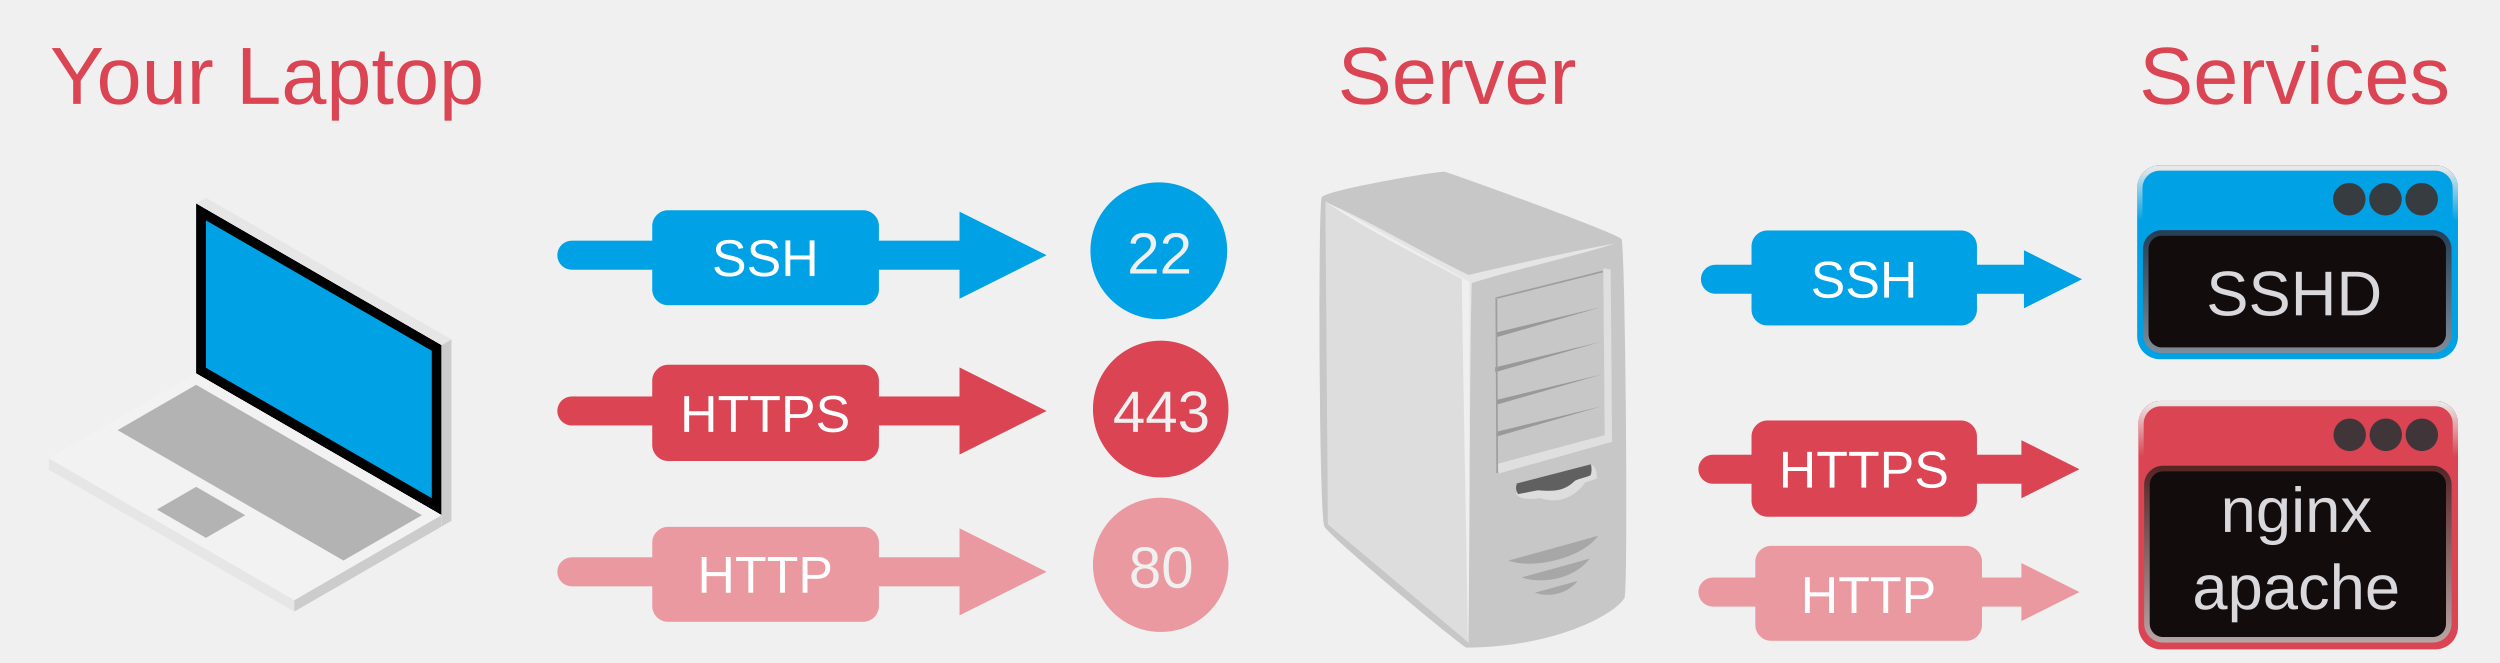
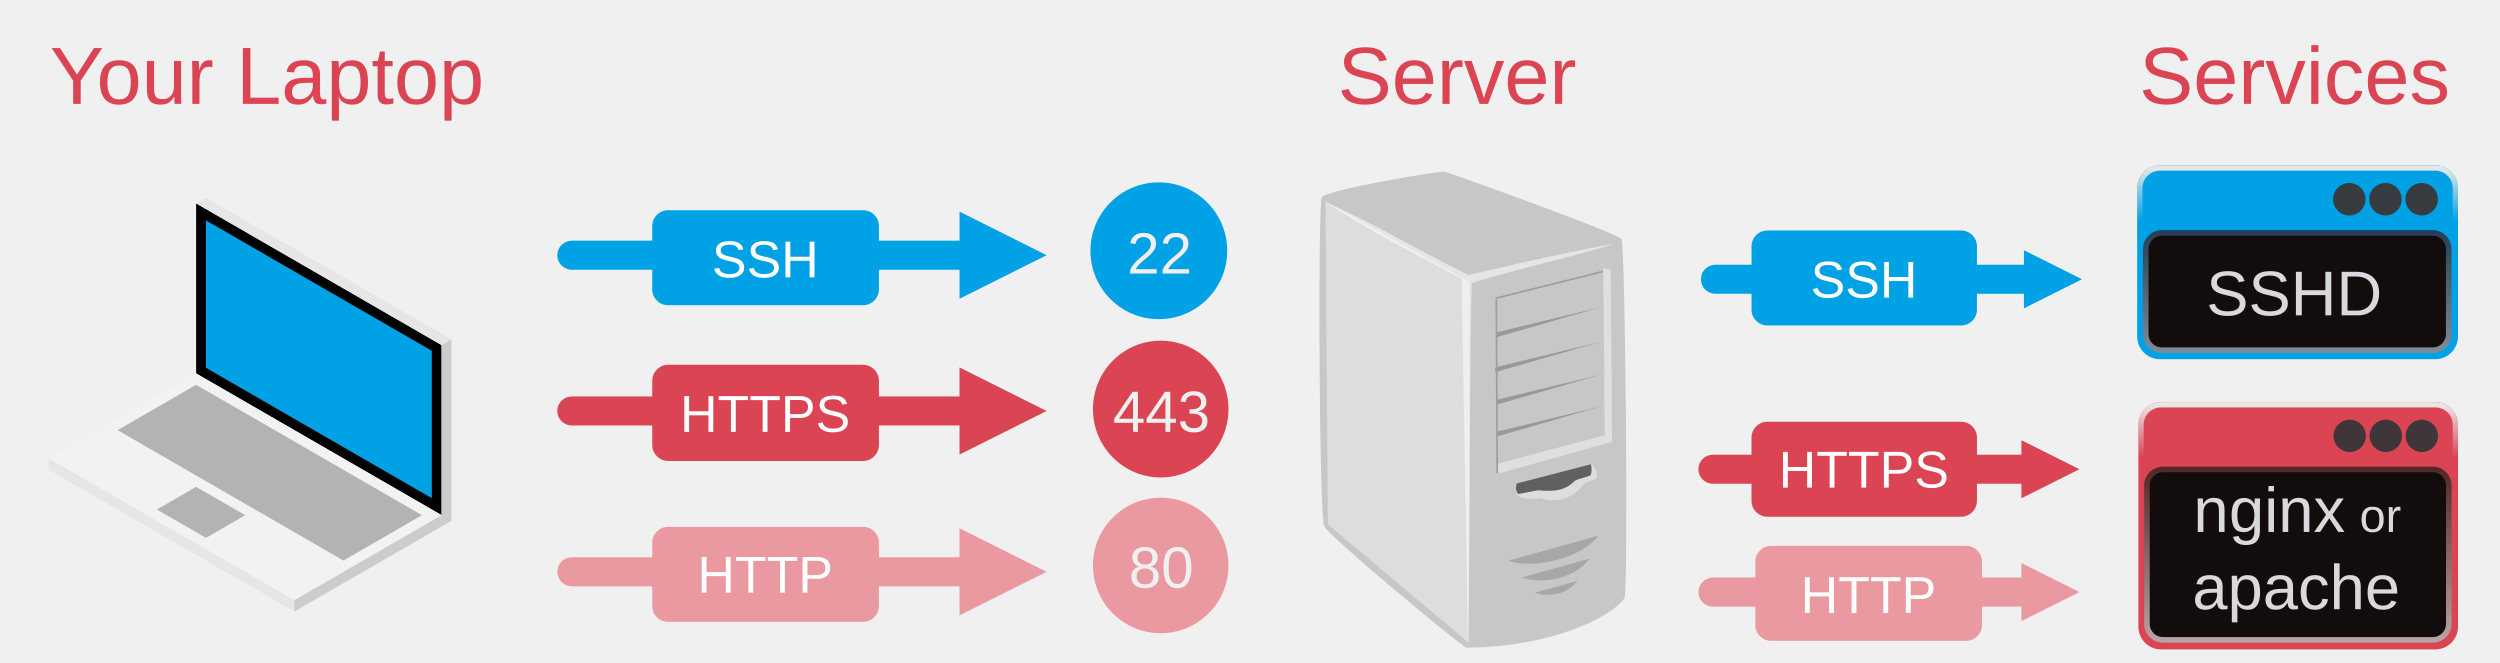
<svg xmlns="http://www.w3.org/2000/svg" width="1974" height="523" xml:space="preserve" overflow="hidden">
  <defs>
    <clipPath id="clip0">
-       <path d="M1830.49 188.555C1820.53 188.555 1812.5 196.578 1812.5 206.541L1812.5 427.936C1812.5 437.9 1820.53 445.923 1830.49 445.923L2047.84 445.923C2057.8 445.923 2065.83 437.9 2065.83 427.936L2065.83 206.541C2065.83 196.578 2057.8 188.555 2047.84 188.555Z" />
+       <path d="M1724.49 112.555C1714.53 112.555 1706.5 120.578 1706.5 130.541L1706.5 351.935C1706.5 361.901 1714.53 369.923 1724.49 369.923L1941.84 369.923C1951.8 369.923 1959.83 361.901 1959.83 351.935L1959.83 130.541C1959.83 120.578 1951.8 112.555 1941.84 112.555Z" />
    </clipPath>
-     <linearGradient x1="1939.17" y1="190.578" x2="1939.17" y2="443.899" gradientUnits="userSpaceOnUse" spreadMethod="pad" id="stroke1">
+     <linearGradient x1="135.165" y1="8.579" x2="135.165" y2="261.899" gradientUnits="userSpaceOnUse" spreadMethod="pad" id="stroke1">
      <stop offset="0" stop-color="#E8E8E8" />
      <stop offset="0.165" stop-color="#E9E9E9" stop-opacity="0" />
      <stop offset="1" stop-color="#E9E9E9" stop-opacity="0" />
    </linearGradient>
-     <linearGradient x1="1938.99" y1="223.668" x2="1938.99" y2="458.599" gradientUnits="userSpaceOnUse" spreadMethod="pad" id="stroke2">
+     <linearGradient x1="134.989" y1="41.669" x2="134.989" y2="276.599" gradientUnits="userSpaceOnUse" spreadMethod="pad" id="stroke2">
      <stop offset="0" stop-color="#163149" />
      <stop offset="1" stop-color="#EEEEEE" />
    </linearGradient>
    <clipPath id="clip3">
-       <path d="M1831.39 374.56C1821.47 374.56 1813.47 382.588 1813.47 392.559L1813.47 552.756C1813.47 562.727 1821.47 570.755 1831.39 570.755L2047.93 570.755C2057.86 570.755 2065.85 562.727 2065.85 552.756L2065.85 392.559C2065.85 382.588 2057.86 374.56 2047.93 374.56Z" />
+       <path d="M1725.39 299.528C1715.47 299.528 1707.47 307.517 1707.47 317.439L1707.47 476.85C1707.47 486.772 1715.47 494.762 1725.39 494.762L1941.93 494.762C1951.86 494.762 1959.85 486.772 1959.85 476.85L1959.85 317.439C1959.85 307.517 1951.86 299.528 1941.93 299.528Z" />
    </clipPath>
-     <linearGradient x1="134.663" y1="8.547" x2="134.663" y2="260.926" gradientUnits="userSpaceOnUse" spreadMethod="pad" id="stroke4">
+     <linearGradient x1="134.6" y1="8.543" x2="134.6" y2="260.805" gradientUnits="userSpaceOnUse" spreadMethod="pad" id="stroke4">
      <stop offset="0" stop-color="#E8E8E8" />
      <stop offset="0.165" stop-color="#E9E9E9" stop-opacity="0" />
      <stop offset="1" stop-color="#E9E9E9" stop-opacity="0" />
    </linearGradient>
-     <linearGradient x1="134.487" y1="41.514" x2="134.487" y2="275.571" gradientUnits="userSpaceOnUse" spreadMethod="pad" id="stroke5">
+     <linearGradient x1="134.425" y1="41.494" x2="134.425" y2="275.444" gradientUnits="userSpaceOnUse" spreadMethod="pad" id="stroke5">
      <stop offset="0" stop-color="#491616" />
      <stop offset="1" stop-color="#EEEEEE" />
    </linearGradient>
  </defs>
-   <g transform="translate(-125 -58)">
+   <g transform="translate(-19 18)">
    <g>
      <g>
        <g>
-           <path d="M2047.84 188.557C2057.77 188.557 2065.83 196.609 2065.83 206.542L2065.83 323.656C2065.83 333.589 2057.77 341.641 2047.84 341.641L1830.49 341.641C1820.56 341.641 1812.51 333.589 1812.51 323.656L1812.51 206.542C1812.51 196.609 1820.56 188.557 1830.49 188.557Z" fill="#00A1E5" />
+           <path d="M243.84 6.557C253.773 6.557 261.825 14.609 261.825 24.542L261.825 141.656C261.825 151.589 253.773 159.641 243.84 159.641L26.49 159.641C16.557 159.641 8.505 151.589 8.505 141.656L8.505 24.542C8.505 14.609 16.557 6.557 26.49 6.557Z" fill="#00A1E5" transform="matrix(1 0 0 1 1698 106)" />
          <g clip-path="url(#clip0)">
-             <path d="M1830.49 188.555C1820.53 188.555 1812.5 196.578 1812.5 206.541L1812.5 427.936C1812.5 437.9 1820.53 445.923 1830.49 445.923L2047.84 445.923C2057.8 445.923 2065.83 437.9 2065.83 427.936L2065.83 206.541C2065.83 196.578 2057.8 188.555 2047.84 188.555Z" stroke="url(#stroke1)" stroke-width="8.406" fill="none" />
+             <path d="M26.491 6.555C16.527 6.555 8.505 14.578 8.505 24.541L8.505 245.935C8.505 255.901 16.527 263.922 26.491 263.922L243.838 263.922C253.801 263.922 261.825 255.901 261.825 245.935L261.825 24.541C261.825 14.578 253.801 6.555 243.838 6.555Z" stroke="url(#stroke1)" stroke-width="8.406" fill="none" transform="matrix(1 0 0 1 1698 106)" />
          </g>
-           <path d="M1992.81 215.306C1992.81 222.384 1987.07 228.123 1979.99 228.123 1972.91 228.123 1967.18 222.384 1967.18 215.306 1967.18 208.227 1972.91 202.489 1979.99 202.489 1987.07 202.489 1992.81 208.227 1992.81 215.306Z" fill="#363C40" />
-           <path d="M2021.39 215.306C2021.39 222.384 2015.65 228.123 2008.57 228.123 2001.5 228.123 1995.76 222.384 1995.76 215.306 1995.76 208.227 2001.5 202.489 2008.57 202.489 2015.65 202.489 2021.39 208.227 2021.39 215.306Z" fill="#363C40" />
-           <path d="M2049.97 215.306C2049.97 222.384 2044.23 228.123 2037.16 228.123 2030.08 228.123 2024.34 222.384 2024.34 215.306 2024.34 208.227 2030.08 202.489 2037.16 202.489 2044.23 202.489 2049.97 208.227 2049.97 215.306Z" fill="#363C40" />
-           <path d="M2045.78 241.91C2052.82 241.91 2058.52 247.611 2058.52 254.643L2058.52 321.793C2058.52 328.826 2052.82 334.526 2045.78 334.526L1832.01 334.526C1824.98 334.526 1819.28 328.826 1819.28 321.793L1819.28 254.643C1819.28 247.611 1824.98 241.91 1832.01 241.91Z" stroke="url(#stroke2)" stroke-width="4.413" fill="#120C0C" />
+           <path d="M188.81 33.306C188.81 40.384 183.071 46.123 175.993 46.123 168.914 46.123 163.176 40.384 163.176 33.306 163.176 26.227 168.914 20.489 175.993 20.489 183.071 20.489 188.81 26.227 188.81 33.306Z" fill="#363C40" transform="matrix(1 0 0 1 1698 106)" />
+           <path d="M188.81 33.306C188.81 40.384 183.071 46.123 175.993 46.123 168.914 46.123 163.176 40.384 163.176 33.306 163.176 26.227 168.914 20.489 175.993 20.489 183.071 20.489 188.81 26.227 188.81 33.306Z" fill="#363C40" transform="matrix(1 0 0 1 1726.58 106)" />
+           <path d="M188.81 33.306C188.81 40.384 183.071 46.123 175.993 46.123 168.914 46.123 163.176 40.384 163.176 33.306 163.176 26.227 168.914 20.489 175.993 20.489 183.071 20.489 188.81 26.227 188.81 33.306Z" fill="#363C40" transform="matrix(1 0 0 1 1755.16 106)" />
+           <path d="M241.784 59.91C248.816 59.91 254.517 65.611 254.517 72.643L254.517 139.793C254.517 146.826 248.816 152.526 241.784 152.526L28.013 152.526C20.981 152.526 15.28 146.826 15.28 139.793L15.28 72.643C15.28 65.611 20.981 59.91 28.013 59.91Z" stroke="url(#stroke2)" stroke-width="4.413" fill="#120C0C" transform="matrix(1 0 0 1 1698 106)" />
        </g>
      </g>
    </g>
-     <path d="M1479.5 267.042 1734.56 267.042C1740.89 267.042 1746.02 272.172 1746.02 278.5 1746.02 284.829 1740.89 289.959 1734.56 289.959L1479.5 289.958C1473.17 289.958 1468.04 284.828 1468.04 278.5 1468.04 272.172 1473.17 267.042 1479.5 267.042ZM1723.1 255.584 1768.94 278.5 1723.1 301.417Z" fill="#00A1E5" />
-     <path d="M1477.5 417.042 1732.56 417.042C1738.89 417.042 1744.02 422.172 1744.02 428.5 1744.02 434.829 1738.89 439.959 1732.56 439.959L1477.5 439.958C1471.17 439.958 1466.04 434.828 1466.04 428.5 1466.04 422.172 1471.17 417.042 1477.5 417.042ZM1721.1 405.584 1766.94 428.501 1721.1 451.417Z" fill="#DA4453" />
+     <path d="M1373.5 191.042 1628.56 191.042C1634.89 191.042 1640.02 196.172 1640.02 202.5 1640.02 208.829 1634.89 213.959 1628.56 213.959L1373.5 213.958C1367.17 213.958 1362.04 208.828 1362.04 202.5 1362.04 196.172 1367.17 191.042 1373.5 191.042ZM1617.1 179.584 1662.94 202.5 1617.1 225.417Z" fill="#00A1E5" />
+     <path d="M1371.5 341.042 1626.56 341.042C1632.89 341.042 1638.02 346.172 1638.02 352.5 1638.02 358.828 1632.89 363.958 1626.56 363.958L1371.5 363.958C1365.17 363.958 1360.04 358.828 1360.04 352.5 1360.04 346.172 1365.17 341.042 1371.5 341.042ZM1615.1 329.583 1660.94 352.5 1615.1 375.417Z" fill="#DA4453" />
    <g>
      <g>
        <g>
-           <path d="M279.857 218.589 473.69 330.498 473.69 464.789 279.857 352.88Z" fill-rule="evenodd" />
-           <path d="M473.69 464.789 357.39 531.935 163.557 420.025 279.857 352.88Z" fill="#F2F2F2" fill-rule="evenodd" />
-           <path d="M163.557 420.025 163.557 428.978 357.39 540.887 357.39 531.935Z" fill="#E6E6E6" fill-rule="evenodd" />
-           <path d="M357.39 540.887 473.69 473.743 473.69 464.789 357.39 531.935Z" fill="#CCCCCC" fill-rule="evenodd" />
-           <path d="M473.69 330.498 481.443 326.022 287.61 214.112 279.857 218.589Z" fill="#E6E6E6" fill-rule="evenodd" />
-           <path d="M279.857 361.833 458.183 464.789 396.157 500.599 217.83 397.644 279.857 361.833Z" fill="#B3B3B3" fill-rule="evenodd" />
-           <path d="M279.857 442.407 318.623 464.789 287.61 482.695 248.844 460.314Z" fill="#B3B3B3" fill-rule="evenodd" />
-           <path d="M287.61 232.018 465.936 334.974 465.936 451.36 287.61 348.403Z" fill="#00A1E5" fill-rule="evenodd" />
-           <path d="M473.69 330.498 481.443 326.022 481.443 469.266 473.69 473.743Z" fill="#CCCCCC" fill-rule="evenodd" />
+           <path d="M173.857 142.589 367.69 254.498 367.69 388.789 173.857 276.88Z" fill-rule="evenodd" />
+           <path d="M367.69 388.789 251.39 455.935 57.557 344.026 173.857 276.88Z" fill="#F2F2F2" fill-rule="evenodd" />
+           <path d="M57.557 344.026 57.557 352.978 251.39 464.887 251.39 455.935Z" fill="#E6E6E6" fill-rule="evenodd" />
+           <path d="M251.39 464.887 367.69 397.743 367.69 388.789 251.39 455.935Z" fill="#CCCCCC" fill-rule="evenodd" />
+           <path d="M367.69 254.498 375.443 250.022 181.61 138.112 173.857 142.589Z" fill="#E6E6E6" fill-rule="evenodd" />
+           <path d="M173.857 285.833 352.183 388.789 290.157 424.599 111.83 321.644 173.857 285.833Z" fill="#B3B3B3" fill-rule="evenodd" />
+           <path d="M173.857 366.407 212.623 388.789 181.61 406.695 142.844 384.314Z" fill="#B3B3B3" fill-rule="evenodd" />
+           <path d="M181.61 156.018 359.936 258.974 359.936 375.36 181.61 272.403Z" fill="#00A1E5" fill-rule="evenodd" />
+           <path d="M367.69 254.498 375.443 250.022 375.443 393.266 367.69 397.743Z" fill="#CCCCCC" fill-rule="evenodd" />
        </g>
      </g>
    </g>
    <g>
      <g>
        <g>
-           <path d="M369.668 147.855C372.799 152.99 371.797 398.037 367.727 407.681 364.533 415.321 261.079 501.303 255.693 503.558 185.742 503.12 138.586 477.632 130.758 464.168 127.753 447.259 130.32 186.556 133.138 181.108 135.643 176.349 267.967 128.942 272.601 127.815 276.797 126.876 366.099 142.156 369.668 147.855Z" fill="#C7C7C7" transform="matrix(-1.00099 0 0 1 1538.69 65.8169)" />
-           <path d="M364.596 152.927 361.339 154.305 358.083 155.745 354.826 157.186 351.507 158.751 348.188 160.317 344.869 161.945 341.55 163.573 338.169 165.264 334.787 166.955 331.405 168.709 327.961 170.462 324.579 172.278 321.135 174.094 317.691 175.91 310.739 179.668 303.725 183.425 296.712 187.183 289.635 191.003 282.496 194.76 275.357 198.517 268.218 202.212 264.648 204.028 261.079 205.844 257.446 207.598 253.877 209.351 252.186 208.976 250.433 208.537 246.926 207.723 243.293 206.846 239.599 206.032 235.841 205.156 232.021 204.279 228.201 203.402 224.256 202.525 220.373 201.649 216.428 200.709 208.475 198.956 200.521 197.202 196.513 196.326 192.568 195.449 188.686 194.635 184.803 193.821 180.983 193.007 177.225 192.192 173.468 191.378 169.836 190.627 166.266 189.875 164.513 189.562 162.759 189.186 161.068 188.873 159.378 188.498 157.687 188.185 156.059 187.871 154.43 187.558 152.865 187.183 151.299 186.932 149.796 186.619 148.293 186.306 146.79 186.055 145.35 185.805 143.972 185.492 142.594 185.241 141.279 185.053 139.964 184.803 138.712 184.552 141.968 185.554 145.225 186.556 148.544 187.558 151.925 188.498 155.37 189.5 158.814 190.439 162.384 191.441 165.89 192.38 169.46 193.382 173.092 194.322 180.357 196.263 187.684 198.142 195.073 200.083 202.463 202.024 209.79 203.903 217.054 205.844 220.686 206.784 224.256 207.786 227.825 208.725 231.332 209.727 234.777 210.666 238.221 211.668 241.603 212.608 244.922 213.61 248.178 214.612 251.435 215.614 251.497 219.371 251.622 223.191 251.685 227.011 251.748 230.957 251.81 234.964 251.936 238.972 251.998 243.043 252.061 247.176 252.123 251.372 252.186 255.568 252.249 259.826 252.249 264.147 252.311 268.468 252.374 272.852 252.437 277.236 252.437 281.682 252.499 286.128 252.499 290.637 252.562 295.146 252.624 299.717 252.687 308.861 252.75 318.066 252.75 327.397 252.812 336.728 252.938 355.453 253 374.24 253.063 383.571 253.125 392.839 253.188 402.045 253.251 411.188 253.313 415.759 253.313 420.268 253.376 424.777 253.439 429.224 253.439 433.67 253.501 438.116 253.564 442.437 253.626 446.821 253.626 451.079 253.689 455.338 253.752 459.533 253.814 463.729 253.877 467.862 253.939 471.933 254.002 476.004 254.127 479.949 254.19 483.894 254.253 487.777 254.378 491.597 254.44 495.354 254.503 491.534 254.566 487.714 254.566 483.769 254.628 479.824 254.691 475.816 254.754 471.745 254.816 467.612 254.879 463.416 254.941 459.22 255.004 454.962 255.067 450.641 255.192 446.32 255.255 441.936 255.317 437.49 255.38 433.044 255.442 428.535 255.505 424.026 255.63 419.454 255.693 414.883 255.756 410.311 255.943 401.043 256.131 391.712 256.257 382.256 256.444 372.799 256.82 353.824 257.133 334.849 257.321 325.393 257.509 316 257.634 306.669 257.822 297.338 257.885 292.766 258.01 288.195 258.073 283.623 258.135 279.114 258.198 274.668 258.261 270.159 258.323 265.775 258.448 261.392 258.511 257.008 258.574 252.75 258.636 248.491 258.699 244.233 258.762 240.1 258.824 235.966 258.887 231.896 258.949 227.888 259.012 223.88 259.012 219.997 259.075 216.115 259.137 212.357 266.026 208.662 272.852 204.968 279.678 201.398 286.504 197.766 293.267 194.196 299.968 190.564 306.669 186.995 313.369 183.362 319.945 179.73 326.52 176.098 333.033 172.341 339.484 168.583 342.677 166.705 345.809 164.763 349.002 162.822 352.134 160.881 355.265 158.939 358.396 156.935 361.465 154.931Z" stroke="#FFFFFF" stroke-width="0.063" stroke-opacity="0.541" fill="#FFFFFF" fill-opacity="0.541" transform="matrix(-1.00099 0 0 1 1538.69 65.8169)" />
-           <path d="M151.55 415.071 152.176 415.947 152.802 416.761 153.491 417.576 154.242 418.39 154.994 419.141 155.745 419.893 156.622 420.644 157.436 421.396 158.313 422.147 159.252 422.836 160.192 423.525 161.194 424.214 162.133 424.902 163.198 425.529 164.2 426.155 165.264 426.844 166.391 427.407 167.519 428.034 168.646 428.597 169.773 429.098 170.963 429.662 172.153 430.163 173.343 430.664 174.533 431.165 177.037 432.104 179.542 432.981 182.11 433.732 184.678 434.421 187.308 435.048 189.875 435.611 192.506 436.112 195.073 436.488 197.641 436.864 200.208 437.051 201.523 437.177 202.776 437.239 203.966 437.302 205.218 437.302 206.471 437.302 207.661 437.302 208.85 437.239 210.04 437.177 211.167 437.114 212.357 437.051 213.422 436.926 214.549 436.738 215.614 436.613 216.678 436.425 217.743 436.175 218.745 435.924 219.684 435.674 220.624 435.423 221.563 435.11 222.502 434.797 222.377 434.734 222.314 434.734 222.001 434.609 221.626 434.547 221.187 434.421 220.686 434.296 220.06 434.108 219.434 433.92 218.682 433.732 217.868 433.482 216.991 433.294 216.052 433.044 215.05 432.73 214.048 432.48 212.921 432.167 211.794 431.854 210.604 431.541 209.351 431.165 208.099 430.852 206.784 430.476 205.406 430.1 204.028 429.725 202.651 429.349 201.21 428.91 199.707 428.535 196.701 427.721 193.633 426.844 190.502 425.967 187.37 425.153 184.239 424.214 181.108 423.4 178.039 422.523 174.971 421.709 173.531 421.27 172.028 420.895 170.587 420.456 169.21 420.08 167.832 419.705 166.517 419.329 165.202 418.953 163.949 418.64 162.759 418.264 161.569 417.951 160.442 417.638 159.378 417.325 158.376 417.074 157.436 416.761 156.497 416.511 155.683 416.26 154.931 416.073 154.18 415.885 153.554 415.697 152.99 415.509 152.552 415.384 152.113 415.258 151.8 415.133 151.675 415.133Z" stroke="#FFFFFF" stroke-width="0.063" stroke-opacity="0.161" fill="#000000" fill-opacity="0.161" transform="matrix(-1.00099 0 0 1 1538.69 65.8169)" />
-           <path d="M216.303 381.567 157.687 358.96 157.123 359.21 156.622 359.461 156.121 359.711 155.745 360.024 155.37 360.4 154.994 360.776 154.681 361.214 154.368 361.59 154.117 362.028 153.867 362.467 153.679 362.905 153.491 363.406 153.303 363.907 153.178 364.345 152.99 365.285 152.865 366.224 152.739 367.101 152.739 367.476 152.739 367.915 152.739 368.228 152.739 368.604 152.739 368.917 152.739 369.167 152.739 369.418 152.802 369.668 152.802 369.794 152.802 369.919 152.802 369.981 152.802 370.044 161.945 373.238 162.008 373.3 162.07 373.363 162.133 373.426 162.196 373.551 162.321 373.676 162.384 373.864 162.571 374.052 162.697 374.24 162.885 374.49 163.072 374.741 163.26 374.991 163.511 375.304 163.761 375.555 164.012 375.931 164.325 376.181 164.951 376.933 165.577 377.622 166.391 378.373 167.206 379.124 168.082 379.939 169.022 380.69 170.086 381.504 171.151 382.256 172.341 383.007 173.531 383.696 174.846 384.385 176.223 385.011 176.912 385.262 177.601 385.575 178.353 385.825 179.104 386.076 179.918 386.264 180.67 386.451 181.484 386.639 182.298 386.827 183.112 386.952 183.926 387.015 184.803 387.14 185.68 387.203 186.556 387.203 187.496 387.203 188.435 387.203 189.374 387.14 190.314 387.015 191.253 386.89 192.255 386.765 193.257 386.577 194.259 386.326 195.261 386.076 196.326 385.763 197.39 385.387 197.453 385.387 197.578 385.449 197.766 385.449 198.142 385.512 198.517 385.575 198.956 385.637 199.457 385.7 200.02 385.763 200.647 385.825 201.336 385.888 202.087 385.95 202.838 386.013 203.59 386.013 204.404 386.076 206.032 386.076 206.909 386.013 207.723 385.95 208.6 385.888 209.414 385.763 210.228 385.637 210.98 385.449 211.731 385.262 212.483 385.074 213.109 384.761 213.798 384.448 214.361 384.072 214.862 383.696 215.363 383.195 215.551 382.945 215.739 382.694 215.927 382.444 216.052 382.193 216.177 381.88Z" stroke="#FFFFFF" stroke-width="0.063" stroke-opacity="0.388" fill="#FFFFFF" fill-opacity="0.388" transform="matrix(-1.00099 0 0 1 1538.69 65.8169)" />
-           <path d="M215.802 373.927C196.326 368.854 176.85 363.844 157.374 358.772 156.622 361.527 156.559 365.473 157.749 367.539 160.693 368.979 166.642 370.107 169.585 371.547 178.102 379.751 185.554 380.44 199.144 379.312 204.404 380.377 209.664 381.254 214.862 382.318 216.49 379.124 216.929 377.809 215.802 373.927Z" fill="#606060" transform="matrix(-1.00099 0 0 1 1538.69 65.8169)" />
-           <path d="M366.725 151.174 253.188 214.862 253.626 499.738 364.784 406.178Z" stroke="#FFFFFF" stroke-width="0.063" stroke-opacity="0.4" fill="#FFFFFF" fill-opacity="0.4" transform="matrix(-1.00099 0 0 1 1538.69 65.8169)" />
-           <path d="M158.125 433.106 158.751 433.92 159.44 434.672 160.066 435.486 160.755 436.175 161.444 436.926 162.133 437.615 162.885 438.304 163.636 438.93 164.387 439.556 165.139 440.183 165.953 440.809 166.705 441.373 167.519 441.936 168.333 442.437 170.024 443.502 171.777 444.441 173.531 445.318 175.284 446.132 177.1 446.821 178.916 447.51 180.795 448.073 182.674 448.574 184.49 449.075 186.368 449.451 188.247 449.764 190.126 450.015 192.005 450.202 193.883 450.328 195.699 450.453 197.515 450.453 199.332 450.39 201.022 450.265 202.776 450.14 204.467 449.952 206.095 449.639 207.661 449.326 209.163 448.95 210.666 448.574 212.044 448.073 211.919 448.011 211.668 448.011 211.418 447.885 211.105 447.823 210.729 447.698 210.228 447.572 209.727 447.447 209.163 447.322 208.537 447.134 207.911 446.946 207.222 446.758 206.471 446.57 205.657 446.32 204.842 446.132 203.966 445.881 203.026 445.631 202.087 445.38 201.148 445.067 200.146 444.817 199.144 444.504 198.079 444.253 196.952 443.94 194.76 443.314 192.506 442.688 190.126 442.061 187.746 441.435 185.366 440.746 180.607 439.431 178.29 438.805 175.973 438.116 173.718 437.49 172.654 437.239 171.589 436.926 170.525 436.613 169.523 436.363 168.521 436.049 167.581 435.799 166.642 435.549 165.765 435.298 164.888 435.048 164.074 434.797 163.323 434.609 162.634 434.421 161.883 434.233 161.256 434.046 160.693 433.858 160.192 433.732 159.691 433.545 159.252 433.482 158.877 433.357 158.563 433.231 158.313 433.169Z" stroke="#FFFFFF" stroke-width="0.063" stroke-opacity="0.161" fill="#000000" fill-opacity="0.161" transform="matrix(-1.00099 0 0 1 1538.69 65.8169)" />
-           <path d="M167.832 450.829 168.583 451.768 169.335 452.645 170.149 453.522 171.026 454.273 171.902 455.087 172.779 455.776 173.718 456.465 174.72 457.154 175.66 457.717 176.724 458.281 177.726 458.845 178.791 459.283 179.918 459.721 180.983 460.16 182.11 460.473 183.237 460.786 184.364 461.099 185.554 461.287 186.682 461.537 187.871 461.663 188.999 461.788 190.188 461.851 191.378 461.851 192.568 461.851 193.695 461.788 194.885 461.663 196.012 461.537 197.202 461.35 198.33 461.099 199.457 460.849 200.584 460.535 201.649 460.16 201.586 460.16 201.461 460.097 201.273 460.097 201.022 460.034 200.835 459.972 200.521 459.847 200.208 459.784 199.833 459.659 199.457 459.596 199.081 459.471 198.643 459.346 198.142 459.22 197.641 459.095 197.14 458.907 196.576 458.782 196.012 458.657 194.823 458.281 193.57 457.968 192.192 457.592 190.815 457.216 189.374 456.841 187.934 456.402 184.928 455.588 181.922 454.774 180.482 454.336 179.041 453.96 177.601 453.584 176.286 453.208 174.971 452.833 173.781 452.457 173.217 452.332 172.654 452.144 172.09 452.019 171.589 451.893 171.088 451.768 170.65 451.643 170.211 451.518 169.836 451.392 169.46 451.267 169.147 451.142 168.834 451.079 168.521 451.017 168.333 450.954 168.145 450.891 167.957 450.829Z" stroke="#FFFFFF" stroke-width="0.063" stroke-opacity="0.161" fill="#000000" fill-opacity="0.161" transform="matrix(-1.00099 0 0 1 1538.69 65.8169)" />
-           <path d="M147.542 204.091 141.78 204.905 140.716 340.987 229.955 365.973 232.146 358.709 146.414 335.851Z" stroke="#FFFFFF" stroke-width="0.063" stroke-opacity="0.439" fill="#FCFCFC" fill-opacity="0.439" transform="matrix(-1.00099 0 0 1 1538.69 65.8169)" />
-           <path d="M231.708 254.566 231.583 258.386 147.667 234.213Z" stroke="#FFFFFF" stroke-width="0.063" stroke-opacity="0.231" fill="#000000" fill-opacity="0.231" transform="matrix(-1.00099 0 0 1 1538.69 65.8169)" />
-           <path d="M232.961 282.245 232.773 286.066 148.919 261.893Z" stroke="#FFFFFF" stroke-width="0.063" stroke-opacity="0.231" fill="#000000" fill-opacity="0.231" transform="matrix(-1.00099 0 0 1 1538.69 65.8169)" />
-           <path d="M231.708 307.859 231.583 311.679 147.667 287.506Z" stroke="#FFFFFF" stroke-width="0.063" stroke-opacity="0.231" fill="#000000" fill-opacity="0.231" transform="matrix(-1.00099 0 0 1 1538.69 65.8169)" />
-           <path d="M231.708 333.033 231.583 336.853 147.667 312.618Z" stroke="#FFFFFF" stroke-width="0.063" stroke-opacity="0.231" fill="#000000" fill-opacity="0.231" transform="matrix(-1.00099 0 0 1 1538.69 65.8169)" />
-           <path d="M147.855 207.222 231.27 228.076 230.581 365.66 231.27 365.66 231.959 365.66 232.647 227.575 232.647 227.011 232.146 226.886 148.168 205.907 148.043 206.596ZM231.771 228.201 231.27 228.076 231.27 227.575 231.959 227.575Z" fill="#9E9E9E" transform="matrix(-1.00099 0 0 1 1538.69 65.8169)" />
+           <path d="M369.669 147.855C372.8 152.99 371.798 398.037 367.727 407.681 364.533 415.321 261.079 501.304 255.693 503.558 185.742 503.12 138.587 477.632 130.759 464.168 127.753 447.26 130.32 186.556 133.138 181.108 135.643 176.349 267.967 128.943 272.602 127.815 276.797 126.876 366.099 142.156 369.669 147.855Z" fill="#C7C7C7" transform="matrix(-1.00098 0 0 1 1432.69 -10.1835)" />
+           <path d="M364.596 152.927 361.34 154.305 358.083 155.746 354.827 157.186 351.508 158.751 348.189 160.317 344.87 161.945 341.551 163.574 338.169 165.264 334.787 166.955 331.405 168.709 327.961 170.462 324.579 172.278 321.135 174.094 317.691 175.91 310.74 179.668 303.726 183.425 296.712 187.183 289.635 191.003 282.496 194.76 275.357 198.518 268.218 202.212 264.648 204.029 261.079 205.845 257.447 207.598 253.877 209.352 252.186 208.976 250.433 208.537 246.926 207.723 243.294 206.847 239.599 206.033 235.841 205.156 232.021 204.279 228.201 203.402 224.256 202.526 220.373 201.649 216.428 200.709 208.475 198.956 200.522 197.203 196.514 196.326 192.568 195.449 188.686 194.635 184.803 193.821 180.983 193.007 177.226 192.193 173.468 191.379 169.836 190.627 166.266 189.876 164.513 189.562 162.759 189.187 161.069 188.874 159.378 188.498 157.687 188.185 156.059 187.872 154.43 187.558 152.865 187.183 151.299 186.932 149.796 186.619 148.293 186.306 146.79 186.055 145.35 185.805 143.972 185.492 142.595 185.241 141.279 185.053 139.964 184.803 138.712 184.553 141.968 185.554 145.225 186.556 148.544 187.558 151.925 188.498 155.37 189.5 158.814 190.439 162.384 191.441 165.891 192.38 169.46 193.382 173.092 194.322 180.357 196.263 187.684 198.142 195.073 200.083 202.463 202.025 209.79 203.903 217.054 205.845 220.686 206.784 224.256 207.786 227.826 208.725 231.333 209.727 234.777 210.667 238.221 211.669 241.603 212.608 244.922 213.61 248.178 214.612 251.435 215.614 251.497 219.371 251.623 223.191 251.685 227.011 251.748 230.957 251.811 234.965 251.936 238.973 251.998 243.043 252.061 247.176 252.124 251.372 252.186 255.568 252.249 259.826 252.249 264.147 252.312 268.468 252.374 272.852 252.437 277.236 252.437 281.682 252.499 286.128 252.499 290.637 252.562 295.146 252.625 299.718 252.687 308.861 252.75 318.067 252.75 327.398 252.813 336.728 252.938 355.453 253 374.24 253.063 383.571 253.126 392.839 253.188 402.045 253.251 411.188 253.314 415.76 253.314 420.269 253.376 424.778 253.439 429.224 253.439 433.67 253.501 438.117 253.564 442.438 253.627 446.821 253.627 451.08 253.689 455.338 253.752 459.534 253.814 463.73 253.877 467.863 253.94 471.933 254.002 476.004 254.128 479.949 254.19 483.895 254.253 487.777 254.378 491.597 254.441 495.355 254.503 491.535 254.566 487.715 254.566 483.769 254.629 479.824 254.691 475.816 254.754 471.746 254.816 467.612 254.879 463.417 254.942 459.221 255.004 454.962 255.067 450.641 255.192 446.32 255.255 441.937 255.317 437.49 255.38 433.044 255.443 428.535 255.505 424.026 255.631 419.455 255.693 414.883 255.756 410.312 255.944 401.043 256.132 391.712 256.257 382.256 256.445 372.8 256.82 353.825 257.134 334.85 257.321 325.394 257.509 316 257.635 306.669 257.822 297.338 257.885 292.767 258.01 288.195 258.073 283.623 258.136 279.115 258.198 274.668 258.261 270.159 258.323 265.776 258.449 261.392 258.511 257.008 258.574 252.75 258.637 248.491 258.699 244.233 258.762 240.1 258.824 235.967 258.887 231.896 258.95 227.888 259.012 223.88 259.012 219.998 259.075 216.115 259.138 212.357 266.026 208.663 272.852 204.968 279.678 201.398 286.504 197.766 293.268 194.197 299.968 190.564 306.669 186.995 313.37 183.363 319.945 179.73 326.521 176.098 333.034 172.341 339.484 168.583 342.678 166.705 345.809 164.763 349.003 162.822 352.134 160.881 355.265 158.939 358.396 156.935 361.465 154.931Z" stroke="#FFFFFF" stroke-width="0.063" stroke-opacity="0.541" fill="#FFFFFF" fill-opacity="0.541" transform="matrix(-1.00098 0 0 1 1432.69 -10.1835)" />
+           <path d="M151.55 415.071 152.176 415.948 152.802 416.762 153.491 417.576 154.243 418.39 154.994 419.141 155.746 419.893 156.622 420.644 157.436 421.396 158.313 422.147 159.252 422.836 160.192 423.525 161.194 424.214 162.133 424.903 163.198 425.529 164.2 426.155 165.264 426.844 166.392 427.408 167.519 428.034 168.646 428.598 169.773 429.099 170.963 429.662 172.153 430.163 173.343 430.664 174.533 431.165 177.038 432.105 179.543 432.981 182.11 433.733 184.678 434.422 187.308 435.048 189.876 435.612 192.506 436.113 195.073 436.488 197.641 436.864 200.208 437.052 201.524 437.177 202.776 437.24 203.966 437.302 205.218 437.302 206.471 437.302 207.661 437.302 208.851 437.24 210.04 437.177 211.168 437.115 212.357 437.052 213.422 436.927 214.549 436.739 215.614 436.614 216.679 436.426 217.743 436.175 218.745 435.925 219.684 435.674 220.624 435.424 221.563 435.111 222.503 434.797 222.377 434.735 222.315 434.735 222.002 434.61 221.626 434.547 221.187 434.422 220.686 434.296 220.06 434.109 219.434 433.921 218.683 433.733 217.868 433.482 216.992 433.294 216.052 433.044 215.05 432.731 214.048 432.48 212.921 432.167 211.794 431.854 210.604 431.541 209.352 431.165 208.099 430.852 206.784 430.476 205.406 430.101 204.029 429.725 202.651 429.349 201.21 428.911 199.707 428.535 196.702 427.721 193.633 426.844 190.502 425.967 187.371 425.153 184.239 424.214 181.108 423.4 178.04 422.523 174.971 421.709 173.531 421.271 172.028 420.895 170.587 420.457 169.21 420.081 167.832 419.705 166.517 419.329 165.202 418.954 163.949 418.641 162.759 418.265 161.57 417.952 160.442 417.639 159.378 417.325 158.376 417.075 157.436 416.762 156.497 416.511 155.683 416.261 154.931 416.073 154.18 415.885 153.554 415.697 152.99 415.509 152.552 415.384 152.113 415.259 151.8 415.134 151.675 415.134Z" stroke="#FFFFFF" stroke-width="0.063" stroke-opacity="0.161" fill="#000000" fill-opacity="0.161" transform="matrix(-1.00098 0 0 1 1432.69 -10.1835)" />
+           <path d="M216.303 381.567 157.687 358.96 157.123 359.21 156.622 359.461 156.121 359.711 155.746 360.025 155.37 360.4 154.994 360.776 154.681 361.214 154.368 361.59 154.117 362.029 153.867 362.467 153.679 362.905 153.491 363.406 153.303 363.907 153.178 364.346 152.99 365.285 152.865 366.224 152.74 367.101 152.74 367.477 152.74 367.915 152.74 368.228 152.74 368.604 152.74 368.917 152.74 369.168 152.74 369.418 152.802 369.669 152.802 369.794 152.802 369.919 152.802 369.982 152.802 370.044 161.945 373.238 162.008 373.301 162.071 373.363 162.133 373.426 162.196 373.551 162.321 373.677 162.384 373.864 162.572 374.052 162.697 374.24 162.885 374.491 163.073 374.741 163.26 374.992 163.511 375.305 163.761 375.555 164.012 375.931 164.325 376.182 164.951 376.933 165.577 377.622 166.392 378.373 167.206 379.125 168.082 379.939 169.022 380.69 170.086 381.505 171.151 382.256 172.341 383.008 173.531 383.696 174.846 384.385 176.224 385.011 176.912 385.262 177.601 385.575 178.353 385.826 179.104 386.076 179.918 386.264 180.67 386.452 181.484 386.64 182.298 386.828 183.112 386.953 183.926 387.015 184.803 387.141 185.68 387.203 186.556 387.203 187.496 387.203 188.435 387.203 189.375 387.141 190.314 387.015 191.253 386.89 192.255 386.765 193.257 386.577 194.259 386.327 195.261 386.076 196.326 385.763 197.39 385.387 197.453 385.387 197.578 385.45 197.766 385.45 198.142 385.512 198.518 385.575 198.956 385.638 199.457 385.7 200.021 385.763 200.647 385.826 201.336 385.888 202.087 385.951 202.839 386.013 203.59 386.013 204.404 386.076 206.033 386.076 206.909 386.013 207.723 385.951 208.6 385.888 209.414 385.763 210.228 385.638 210.98 385.45 211.731 385.262 212.483 385.074 213.109 384.761 213.798 384.448 214.361 384.072 214.862 383.696 215.363 383.195 215.551 382.945 215.739 382.694 215.927 382.444 216.052 382.193 216.178 381.88Z" stroke="#FFFFFF" stroke-width="0.063" stroke-opacity="0.388" fill="#FFFFFF" fill-opacity="0.388" transform="matrix(-1.00098 0 0 1 1432.69 -10.1835)" />
+           <path d="M215.802 373.927C196.326 368.855 176.85 363.845 157.374 358.772 156.622 361.528 156.56 365.473 157.749 367.539 160.693 368.98 166.642 370.107 169.585 371.547 178.102 379.751 185.554 380.44 199.144 379.313 204.404 380.377 209.665 381.254 214.862 382.319 216.491 379.125 216.929 377.81 215.802 373.927Z" fill="#606060" transform="matrix(-1.00098 0 0 1 1432.69 -10.1835)" />
+           <path d="M366.725 151.174 253.188 214.862 253.627 499.738 364.784 406.178Z" stroke="#FFFFFF" stroke-width="0.063" stroke-opacity="0.4" fill="#FFFFFF" fill-opacity="0.4" transform="matrix(-1.00098 0 0 1 1432.69 -10.1835)" />
+           <path d="M158.125 433.107 158.751 433.921 159.44 434.672 160.067 435.486 160.755 436.175 161.444 436.927 162.133 437.616 162.885 438.304 163.636 438.931 164.388 439.557 165.139 440.183 165.953 440.809 166.705 441.373 167.519 441.937 168.333 442.438 170.024 443.502 171.777 444.442 173.531 445.318 175.284 446.132 177.1 446.821 178.916 447.51 180.795 448.074 182.674 448.575 184.49 449.076 186.369 449.451 188.247 449.765 190.126 450.015 192.005 450.203 193.883 450.328 195.7 450.453 197.516 450.453 199.332 450.391 201.023 450.266 202.776 450.14 204.467 449.952 206.095 449.639 207.661 449.326 209.164 448.95 210.667 448.575 212.044 448.074 211.919 448.011 211.669 448.011 211.418 447.886 211.105 447.823 210.729 447.698 210.228 447.573 209.727 447.447 209.164 447.322 208.537 447.134 207.911 446.946 207.222 446.759 206.471 446.571 205.657 446.32 204.843 446.132 203.966 445.882 203.027 445.631 202.087 445.381 201.148 445.068 200.146 444.817 199.144 444.504 198.079 444.254 196.952 443.941 194.76 443.314 192.506 442.688 190.126 442.062 187.746 441.436 185.367 440.747 180.607 439.432 178.29 438.805 175.973 438.117 173.719 437.49 172.654 437.24 171.589 436.927 170.525 436.614 169.523 436.363 168.521 436.05 167.581 435.799 166.642 435.549 165.765 435.298 164.889 435.048 164.075 434.797 163.323 434.61 162.634 434.422 161.883 434.234 161.256 434.046 160.693 433.858 160.192 433.733 159.691 433.545 159.252 433.482 158.877 433.357 158.564 433.232 158.313 433.169Z" stroke="#FFFFFF" stroke-width="0.063" stroke-opacity="0.161" fill="#000000" fill-opacity="0.161" transform="matrix(-1.00098 0 0 1 1432.69 -10.1835)" />
+           <path d="M167.832 450.829 168.583 451.769 169.335 452.645 170.149 453.522 171.026 454.273 171.902 455.088 172.779 455.776 173.719 456.465 174.721 457.154 175.66 457.718 176.725 458.281 177.727 458.845 178.791 459.283 179.918 459.722 180.983 460.16 182.11 460.473 183.237 460.786 184.365 461.099 185.554 461.287 186.682 461.538 187.872 461.663 188.999 461.788 190.189 461.851 191.379 461.851 192.568 461.851 193.696 461.788 194.885 461.663 196.013 461.538 197.203 461.35 198.33 461.099 199.457 460.849 200.584 460.536 201.649 460.16 201.586 460.16 201.461 460.097 201.273 460.097 201.023 460.035 200.835 459.972 200.522 459.847 200.208 459.784 199.833 459.659 199.457 459.596 199.081 459.471 198.643 459.346 198.142 459.221 197.641 459.096 197.14 458.908 196.576 458.782 196.013 458.657 194.823 458.281 193.57 457.968 192.193 457.593 190.815 457.217 189.375 456.841 187.934 456.403 184.928 455.589 181.922 454.774 180.482 454.336 179.042 453.96 177.601 453.585 176.286 453.209 174.971 452.833 173.781 452.457 173.218 452.332 172.654 452.144 172.09 452.019 171.589 451.894 171.088 451.769 170.65 451.643 170.212 451.518 169.836 451.393 169.46 451.268 169.147 451.142 168.834 451.08 168.521 451.017 168.333 450.954 168.145 450.892 167.957 450.829Z" stroke="#FFFFFF" stroke-width="0.063" stroke-opacity="0.161" fill="#000000" fill-opacity="0.161" transform="matrix(-1.00098 0 0 1 1432.69 -10.1835)" />
+           <path d="M147.542 204.091 141.78 204.905 140.716 340.987 229.955 365.974 232.147 358.709 146.415 335.852Z" stroke="#FFFFFF" stroke-width="0.063" stroke-opacity="0.439" fill="#FCFCFC" fill-opacity="0.439" transform="matrix(-1.00098 0 0 1 1432.69 -10.1835)" />
+           <path d="M231.708 254.566 231.583 258.386 147.667 234.213Z" stroke="#FFFFFF" stroke-width="0.063" stroke-opacity="0.231" fill="#000000" fill-opacity="0.231" transform="matrix(-1.00098 0 0 1 1432.69 -10.1835)" />
+           <path d="M232.961 282.246 232.773 286.066 148.92 261.893Z" stroke="#FFFFFF" stroke-width="0.063" stroke-opacity="0.231" fill="#000000" fill-opacity="0.231" transform="matrix(-1.00098 0 0 1 1432.69 -10.1835)" />
+           <path d="M231.708 307.859 231.583 311.679 147.667 287.506Z" stroke="#FFFFFF" stroke-width="0.063" stroke-opacity="0.231" fill="#000000" fill-opacity="0.231" transform="matrix(-1.00098 0 0 1 1432.69 -10.1835)" />
+           <path d="M231.708 333.034 231.583 336.854 147.667 312.618Z" stroke="#FFFFFF" stroke-width="0.063" stroke-opacity="0.231" fill="#000000" fill-opacity="0.231" transform="matrix(-1.00098 0 0 1 1432.69 -10.1835)" />
+           <path d="M147.855 207.222 231.27 228.076 230.581 365.661 231.27 365.661 231.959 365.661 232.648 227.575 232.648 227.011 232.147 226.886 148.168 205.907 148.043 206.596ZM231.771 228.201 231.27 228.076 231.27 227.575 231.959 227.575Z" fill="#9E9E9E" transform="matrix(-1.00098 0 0 1 1432.69 -10.1835)" />
        </g>
      </g>
    </g>
-     <path d="M576.5 498.042 894.101 498.042C900.429 498.042 905.559 503.172 905.559 509.5 905.559 515.828 900.429 520.959 894.101 520.959L576.5 520.958C570.172 520.958 565.042 515.828 565.042 509.5 565.042 503.172 570.172 498.042 576.5 498.042ZM882.642 475.125 951.392 509.5 882.642 543.875Z" fill="#EB99A1" />
-     <path d="M988 504C988 474.729 1011.95 451 1041.5 451 1071.05 451 1095 474.729 1095 504 1095 533.271 1071.05 557 1041.5 557 1011.95 557 988 533.271 988 504Z" fill="#EB99A1" fill-rule="evenodd" />
-     <text fill="#F0F0F0" font-family="Arial,Arial_MSFontService,sans-serif" font-weight="400" font-size="46" transform="matrix(1 0 0 1 1016.32 522)">80</text>
-     <path d="M988 381C988 351.177 1011.95 327 1041.5 327 1071.05 327 1095 351.177 1095 381 1095 410.823 1071.05 435 1041.5 435 1011.95 435 988 410.823 988 381Z" fill="#DA4453" fill-rule="evenodd" />
-     <text fill="#F0F0F0" font-family="Arial,Arial_MSFontService,sans-serif" font-weight="400" font-size="46" transform="matrix(1 0 0 1 1003.71 399)">443</text>
-     <path d="M986 256C986 226.177 1010.18 202 1040 202 1069.82 202 1094 226.177 1094 256 1094 285.823 1069.82 310 1040 310 1010.18 310 986 285.823 986 256Z" fill="#00A1E5" fill-rule="evenodd" />
-     <text fill="#F0F0F0" font-family="Arial,Arial_MSFontService,sans-serif" font-weight="400" font-size="46" transform="matrix(1 0 0 1 1015.08 274)">22</text>
-     <path d="M640 486.5C640 479.596 645.596 474 652.5 474L806.5 474C813.404 474 819 479.596 819 486.5L819 536.5C819 543.404 813.404 549 806.5 549L652.5 549C645.596 549 640 543.404 640 536.5Z" fill="#EB99A1" fill-rule="evenodd" />
-     <text fill="#FFFFFF" font-family="Arial,Arial_MSFontService,sans-serif" font-weight="400" font-size="41" transform="matrix(1 0 0 1 675.697 526)">HTTP</text>
-     <path d="M576.5 371.042 894.101 371.042C900.429 371.042 905.559 376.172 905.559 382.5 905.559 388.829 900.429 393.959 894.101 393.959L576.5 393.958C570.172 393.958 565.042 388.828 565.042 382.5 565.042 376.172 570.172 371.042 576.5 371.042ZM882.642 348.125 951.392 382.5 882.642 416.875Z" fill="#DA4453" />
-     <path d="M640 358.667C640 351.671 645.671 346 652.667 346L806.333 346C813.329 346 819 351.671 819 358.667L819 409.333C819 416.329 813.329 422 806.333 422L652.667 422C645.671 422 640 416.329 640 409.333Z" fill="#DA4453" fill-rule="evenodd" />
-     <text fill="#FFFFFF" font-family="Arial,Arial_MSFontService,sans-serif" font-weight="400" font-size="41" transform="matrix(1 0 0 1 661.947 399)">HTTPS</text>
-     <path d="M576.5 248.042 894.101 248.042C900.429 248.042 905.559 253.172 905.559 259.5 905.559 265.829 900.429 270.959 894.101 270.959L576.5 270.958C570.172 270.958 565.042 265.828 565.042 259.5 565.042 253.172 570.172 248.042 576.5 248.042ZM882.642 225.125 951.392 259.5 882.642 293.875Z" fill="#00A1E5" />
-     <path d="M640 236.5C640 229.597 645.596 224 652.5 224L806.5 224C813.404 224 819 229.597 819 236.5L819 286.5C819 293.404 813.404 299 806.5 299L652.5 299C645.596 299 640 293.404 640 286.5Z" fill="#00A1E5" fill-rule="evenodd" />
-     <text fill="#FFFFFF" font-family="Arial,Arial_MSFontService,sans-serif" font-weight="400" font-size="41" transform="matrix(1 0 0 1 687.155 276)">SSH</text>
-     <text fill="#DA4453" font-family="Arial,Arial_MSFontService,sans-serif" font-weight="400" font-size="64" transform="matrix(1 0 0 1 1814.12 140)">Services</text>
-     <path d="M1508 252.5C1508 245.596 1513.6 240 1520.5 240L1673.5 240C1680.4 240 1686 245.596 1686 252.5L1686 302.5C1686 309.403 1680.4 315 1673.5 315L1520.5 315C1513.6 315 1508 309.403 1508 302.5Z" fill="#00A1E5" fill-rule="evenodd" />
-     <text fill="#FFFFFF" font-family="Arial,Arial_MSFontService,sans-serif" font-weight="400" font-size="41" transform="matrix(1 0 0 1 1554.7 293)">SSH</text>
+     <path d="M470.5 422.042 788.101 422.042C794.429 422.042 799.559 427.172 799.559 433.5 799.559 439.829 794.429 444.959 788.101 444.959L470.5 444.958C464.172 444.958 459.042 439.828 459.042 433.5 459.042 427.172 464.172 422.042 470.5 422.042ZM776.643 399.125 845.393 433.5 776.643 467.875Z" fill="#EB99A1" />
+     <path d="M882 428.5C882 398.953 905.953 375 935.5 375 965.047 375 989 398.953 989 428.5 989 458.047 965.047 482 935.5 482 905.953 482 882 458.047 882 428.5Z" fill="#EB99A1" fill-rule="evenodd" />
+     <text fill="#F0F0F0" font-family="Arial,Arial_MSFontService,sans-serif" font-weight="400" font-size="46" transform="matrix(1 0 0 1 910.307 446)">80</text>
+     <path d="M882 305C882 275.177 905.953 251 935.5 251 965.047 251 989 275.177 989 305 989 334.823 965.047 359 935.5 359 905.953 359 882 334.823 882 305Z" fill="#DA4453" fill-rule="evenodd" />
+     <text fill="#F0F0F0" font-family="Arial,Arial_MSFontService,sans-serif" font-weight="400" font-size="46" transform="matrix(1 0 0 1 897.704 323)">443</text>
+     <path d="M880 180C880 150.177 904.177 126 934 126 963.823 126 988 150.177 988 180 988 209.823 963.823 234 934 234 904.177 234 880 209.823 880 180Z" fill="#00A1E5" fill-rule="evenodd" />
+     <text fill="#F0F0F0" font-family="Arial,Arial_MSFontService,sans-serif" font-weight="400" font-size="46" transform="matrix(1 0 0 1 909.071 198)">22</text>
+     <path d="M534 410.5C534 403.597 539.596 398 546.5 398L700.5 398C707.404 398 713 403.597 713 410.5L713 460.5C713 467.404 707.403 473 700.5 473L546.5 473C539.596 473 534 467.404 534 460.5Z" fill="#EB99A1" fill-rule="evenodd" />
+     <text fill="#FFFFFF" font-family="Arial,Arial_MSFontService,sans-serif" font-weight="400" font-size="41" transform="matrix(1 0 0 1 569.688 450)">HTTP</text>
+     <path d="M470.5 295.042 788.101 295.042C794.429 295.042 799.559 300.172 799.559 306.5 799.559 312.829 794.429 317.959 788.101 317.959L470.5 317.958C464.172 317.958 459.042 312.828 459.042 306.5 459.042 300.172 464.172 295.042 470.5 295.042ZM776.643 272.125 845.393 306.5 776.643 340.875Z" fill="#DA4453" />
+     <path d="M534 282.667C534 275.671 539.671 270 546.666 270L700.333 270C707.329 270 713 275.671 713 282.667L713 333.334C713 340.329 707.329 346 700.333 346L546.666 346C539.671 346 534 340.329 534 333.334Z" fill="#DA4453" fill-rule="evenodd" />
+     <text fill="#FFFFFF" font-family="Arial,Arial_MSFontService,sans-serif" font-weight="400" font-size="41" transform="matrix(1 0 0 1 555.938 323)">HTTPS</text>
+     <path d="M470.5 172.042 788.101 172.042C794.429 172.042 799.559 177.172 799.559 183.5 799.559 189.829 794.429 194.959 788.101 194.959L470.5 194.958C464.172 194.958 459.042 189.828 459.042 183.5 459.042 177.172 464.172 172.042 470.5 172.042ZM776.643 149.125 845.393 183.5 776.643 217.875Z" fill="#00A1E5" />
+     <path d="M534 160.5C534 153.597 539.596 148 546.5 148L700.5 148C707.404 148 713 153.597 713 160.5L713 210.5C713 217.404 707.403 223 700.5 223L546.5 223C539.596 223 534 217.404 534 210.5Z" fill="#00A1E5" fill-rule="evenodd" />
+     <text fill="#FFFFFF" font-family="Arial,Arial_MSFontService,sans-serif" font-weight="400" font-size="41" transform="matrix(1 0 0 1 581.146 201)">SSH</text>
+     <text fill="#DA4453" font-family="Arial,Arial_MSFontService,sans-serif" font-weight="400" font-size="64" transform="matrix(1 0 0 1 1708.11 64)">Services</text>
+     <path d="M1402 176.5C1402 169.596 1407.6 164 1414.5 164L1567.5 164C1574.4 164 1580 169.596 1580 176.5L1580 226.5C1580 233.404 1574.4 239 1567.5 239L1414.5 239C1407.6 239 1402 233.403 1402 226.5Z" fill="#00A1E5" fill-rule="evenodd" />
+     <text fill="#FFFFFF" font-family="Arial,Arial_MSFontService,sans-serif" font-weight="400" font-size="41" transform="matrix(1 0 0 1 1448.69 217)">SSH</text>
    <g>
      <g>
        <g>
-           <path d="M242.934 6.532C252.83 6.532 260.852 14.555 260.852 24.451L260.852 183.936C260.852 193.832 252.83 201.854 242.934 201.854L26.392 201.854C16.496 201.854 8.473 193.832 8.473 183.936L8.473 24.451C8.473 14.555 16.496 6.532 26.392 6.532Z" fill="#DA4453" transform="matrix(1 0 0 1.00446 1805 368)" />
+           <path d="M242.822 6.529C252.713 6.529 260.732 14.548 260.732 24.439L260.732 183.851C260.732 193.742 252.713 201.761 242.822 201.761L26.38 201.761C16.488 201.761 8.47 193.742 8.47 183.851L8.47 24.439C8.47 14.548 16.488 6.529 26.38 6.529Z" fill="#DA4453" transform="matrix(1.00046 0 0 1 1699 293)" />
          <g clip-path="url(#clip3)">
-             <path d="M26.393 6.531C16.466 6.531 8.473 14.524 8.473 24.45L8.473 183.935C8.473 193.862 16.466 201.855 26.393 201.855L242.932 201.855C252.859 201.855 260.852 193.862 260.852 183.935L260.852 24.45C260.852 14.524 252.859 6.531 242.932 6.531Z" stroke="url(#stroke4)" stroke-width="8.375" fill="none" transform="matrix(1 0 0 1.00446 1805 368)" />
+             <path d="M26.381 6.528C16.458 6.528 8.469 14.517 8.469 24.439L8.469 183.85C8.469 193.772 16.458 201.762 26.381 201.762L242.82 201.762C252.741 201.762 260.732 193.772 260.732 183.85L260.732 24.439C260.732 14.517 252.741 6.528 242.82 6.528Z" stroke="url(#stroke4)" stroke-width="8.371" fill="none" transform="matrix(1.00046 0 0 1 1699 293)" />
          </g>
-           <path d="M188.108 33.182C188.108 40.234 182.391 45.952 175.339 45.952 168.286 45.952 162.569 40.234 162.569 33.182 162.569 26.13 168.286 20.413 175.339 20.413 182.391 20.413 188.108 26.13 188.108 33.182Z" fill="#40363A" transform="matrix(1 0 0 1.00446 1805 368)" />
-           <path d="M188.108 33.182C188.108 40.234 182.391 45.952 175.339 45.952 168.286 45.952 162.569 40.234 162.569 33.182 162.569 26.13 168.286 20.413 175.339 20.413 182.391 20.413 188.108 26.13 188.108 33.182Z" fill="#40363A" transform="matrix(1 0 0 1.00446 1833.48 368)" />
-           <path d="M188.108 33.182C188.108 40.234 182.391 45.952 175.339 45.952 168.286 45.952 162.569 40.234 162.569 33.182 162.569 26.13 168.286 20.413 175.339 20.413 182.391 20.413 188.108 26.13 188.108 33.182Z" fill="#40363A" transform="matrix(1 0 0 1.00446 1861.95 368)" />
-           <path d="M240.885 59.687C247.891 59.687 253.571 65.367 253.571 72.373L253.571 181.633C253.571 188.64 247.891 194.32 240.885 194.32L27.909 194.32C20.903 194.32 15.223 188.64 15.223 181.633L15.223 72.373C15.223 65.367 20.903 59.687 27.909 59.687Z" stroke="url(#stroke5)" stroke-width="4.397" fill="#120C0C" transform="matrix(1 0 0 1.00446 1805 368)" />
+           <path d="M188.021 33.167C188.021 40.216 182.307 45.93 175.258 45.93 168.209 45.93 162.494 40.216 162.494 33.167 162.494 26.118 168.209 20.403 175.258 20.403 182.307 20.403 188.021 26.118 188.021 33.167Z" fill="#40363A" transform="matrix(1.00046 0 0 1 1699 293)" />
+           <path d="M188.021 33.167C188.021 40.216 182.307 45.93 175.258 45.93 168.209 45.93 162.494 40.216 162.494 33.167 162.494 26.118 168.209 20.403 175.258 20.403 182.307 20.403 188.021 26.118 188.021 33.167Z" fill="#40363A" transform="matrix(1.00046 0 0 1 1727.48 293)" />
+           <path d="M188.021 33.167C188.021 40.216 182.307 45.93 175.258 45.93 168.209 45.93 162.494 40.216 162.494 33.167 162.494 26.118 168.209 20.403 175.258 20.403 182.307 20.403 188.021 26.118 188.021 33.167Z" fill="#40363A" transform="matrix(1.00046 0 0 1 1755.95 293)" />
+           <path d="M240.774 59.66C247.777 59.66 253.455 65.337 253.455 72.34L253.455 181.55C253.455 188.553 247.777 194.23 240.774 194.23L27.896 194.23C20.893 194.23 15.216 188.553 15.216 181.55L15.216 72.34C15.216 65.337 20.893 59.66 27.896 59.66Z" stroke="url(#stroke5)" stroke-width="4.395" fill="#120C0C" transform="matrix(1.00046 0 0 1 1699 293)" />
        </g>
      </g>
    </g>
-     <text fill="#D9D8DC" font-family="Arial,Arial_MSFontService,sans-serif" font-weight="400" font-size="50" transform="matrix(1 0 0 1 1878.42 478)">nginx</text>
-     <text fill="#D9D8DC" font-family="Arial,Arial_MSFontService,sans-serif" font-weight="400" font-size="50" transform="matrix(1 0 0 1 1856.08 539)">apache</text>
-     <path d="M1508 402.667C1508 395.671 1513.67 390 1520.67 390L1673.33 390C1680.33 390 1686 395.671 1686 402.667L1686 453.334C1686 460.329 1680.33 466 1673.33 466L1520.67 466C1513.67 466 1508 460.329 1508 453.333Z" fill="#DA4453" fill-rule="evenodd" />
-     <text fill="#FFFFFF" font-family="Arial,Arial_MSFontService,sans-serif" font-weight="400" font-size="41" transform="matrix(1 0 0 1 1529.49 443)">HTTPS</text>
-     <path d="M1477.5 514.042 1732.56 514.042C1738.89 514.042 1744.02 519.172 1744.02 525.5 1744.02 531.829 1738.89 536.959 1732.56 536.959L1477.5 536.958C1471.17 536.958 1466.04 531.828 1466.04 525.5 1466.04 519.172 1471.17 514.042 1477.5 514.042ZM1721.1 502.584 1766.94 525.5 1721.1 548.417Z" fill="#EB99A1" />
-     <path d="M1511 501.5C1511 494.597 1516.6 489 1523.5 489L1677.5 489C1684.4 489 1690 494.597 1690 501.5L1690 551.5C1690 558.404 1684.4 564 1677.5 564L1523.5 564C1516.6 564 1511 558.403 1511 551.5Z" fill="#EB99A1" fill-rule="evenodd" />
-     <text fill="#FFFFFF" font-family="Arial,Arial_MSFontService,sans-serif" font-weight="400" font-size="41" transform="matrix(1 0 0 1 1546.82 542)">HTTP</text>
-     <text fill="#DA4453" font-family="Arial,Arial_MSFontService,sans-serif" font-weight="400" font-size="64" transform="matrix(1 0 0 1 1181.27 140)">Server</text>
-     <text fill="#DA4453" font-family="Arial,Arial_MSFontService,sans-serif" font-weight="400" font-size="64" transform="matrix(1 0 0 1 164.443 140)">Your</text>
-     <text fill="#DA4453" font-family="Arial,Arial_MSFontService,sans-serif" font-weight="400" font-size="64" transform="matrix(1 0 0 1 311.522 140)">Laptop</text>
-     <text fill="#D9D8DC" font-family="Arial,Arial_MSFontService,sans-serif" font-weight="400" font-size="50" transform="matrix(1 0 0 1 1867.05 307)">SSHD</text>
+     <text fill="#D9D8DC" font-family="Arial,Arial_MSFontService,sans-serif" font-weight="400" font-size="50" transform="matrix(1 0 0 1 1750.92 402)">n</text>
+     <text fill="#D9D8DC" font-family="Arial,Arial_MSFontService,sans-serif" font-weight="400" font-size="50" transform="matrix(1 0 0 1 1778.99 402)">ginx</text>
+     <text fill="#D9D8DC" font-family="Arial,Arial_MSFontService,sans-serif" font-weight="400" font-size="37" transform="matrix(1 0 0 1 1882.11 402)">or</text>
+     <text fill="#D9D8DC" font-family="Arial,Arial_MSFontService,sans-serif" font-weight="400" font-size="50" transform="matrix(1 0 0 1 1750.07 463)">apache</text>
+     <path d="M1402 327.5C1402 320.596 1407.6 315 1414.5 315L1567.5 315C1574.4 315 1580 320.596 1580 327.5L1580 377.5C1580 384.404 1574.4 390 1567.5 390L1414.5 390C1407.6 390 1402 384.403 1402 377.5Z" fill="#DA4453" fill-rule="evenodd" />
+     <text fill="#FFFFFF" font-family="Arial,Arial_MSFontService,sans-serif" font-weight="400" font-size="41" transform="matrix(1 0 0 1 1423.48 367)">HTTPS</text>
+     <path d="M1371.5 438.042 1626.56 438.042C1632.89 438.042 1638.02 443.172 1638.02 449.5 1638.02 455.829 1632.89 460.959 1626.56 460.959L1371.5 460.958C1365.17 460.958 1360.04 455.828 1360.04 449.5 1360.04 443.172 1365.17 438.042 1371.5 438.042ZM1615.1 426.584 1660.94 449.5 1615.1 472.417Z" fill="#EB99A1" />
+     <path d="M1405 425.5C1405 418.596 1410.6 413 1417.5 413L1571.5 413C1578.4 413 1584 418.596 1584 425.5L1584 475.5C1584 482.403 1578.4 488 1571.5 488L1417.5 488C1410.6 488 1405 482.403 1405 475.5Z" fill="#EB99A1" fill-rule="evenodd" />
+     <text fill="#FFFFFF" font-family="Arial,Arial_MSFontService,sans-serif" font-weight="400" font-size="41" transform="matrix(1 0 0 1 1440.81 466)">HTTP</text>
+     <text fill="#DA4453" font-family="Arial,Arial_MSFontService,sans-serif" font-weight="400" font-size="64" transform="matrix(1 0 0 1 1075.26 64)">Server</text>
+     <text fill="#DA4453" font-family="Arial,Arial_MSFontService,sans-serif" font-weight="400" font-size="64" transform="matrix(1 0 0 1 58.4337 64)">Your</text>
+     <text fill="#DA4453" font-family="Arial,Arial_MSFontService,sans-serif" font-weight="400" font-size="64" transform="matrix(1 0 0 1 205.513 64)">Laptop</text>
+     <text fill="#D9D8DC" font-family="Arial,Arial_MSFontService,sans-serif" font-weight="400" font-size="50" transform="matrix(1 0 0 1 1761.04 231)">SSHD</text>
  </g>
</svg>
